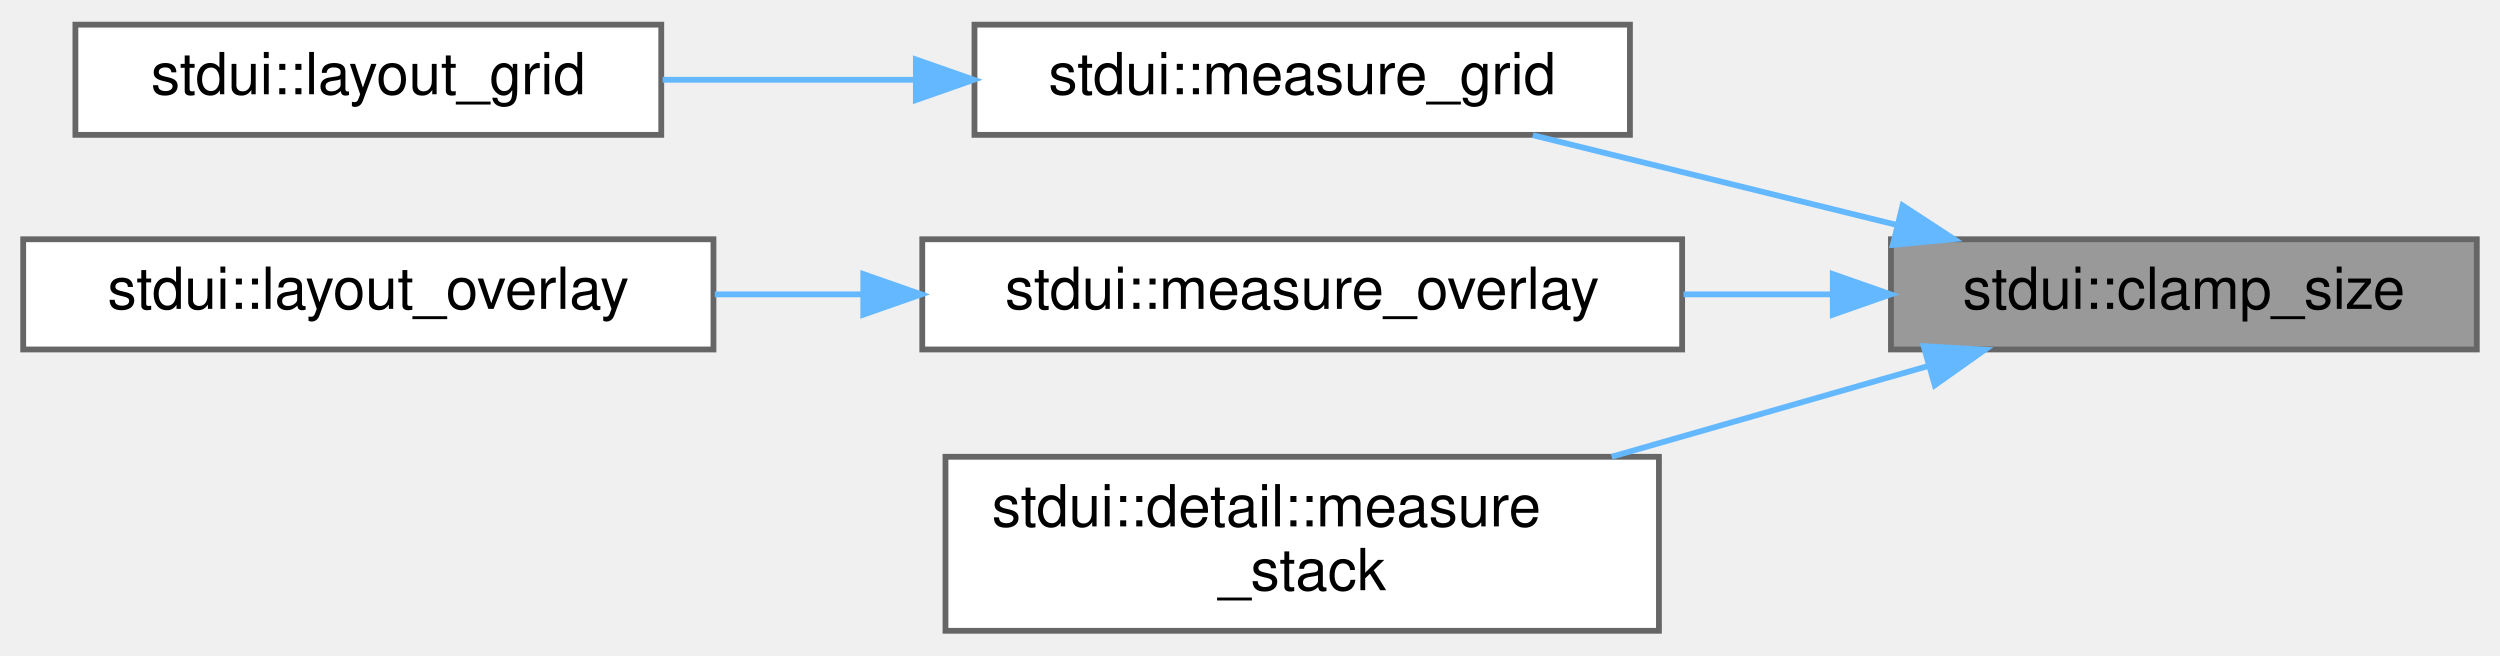
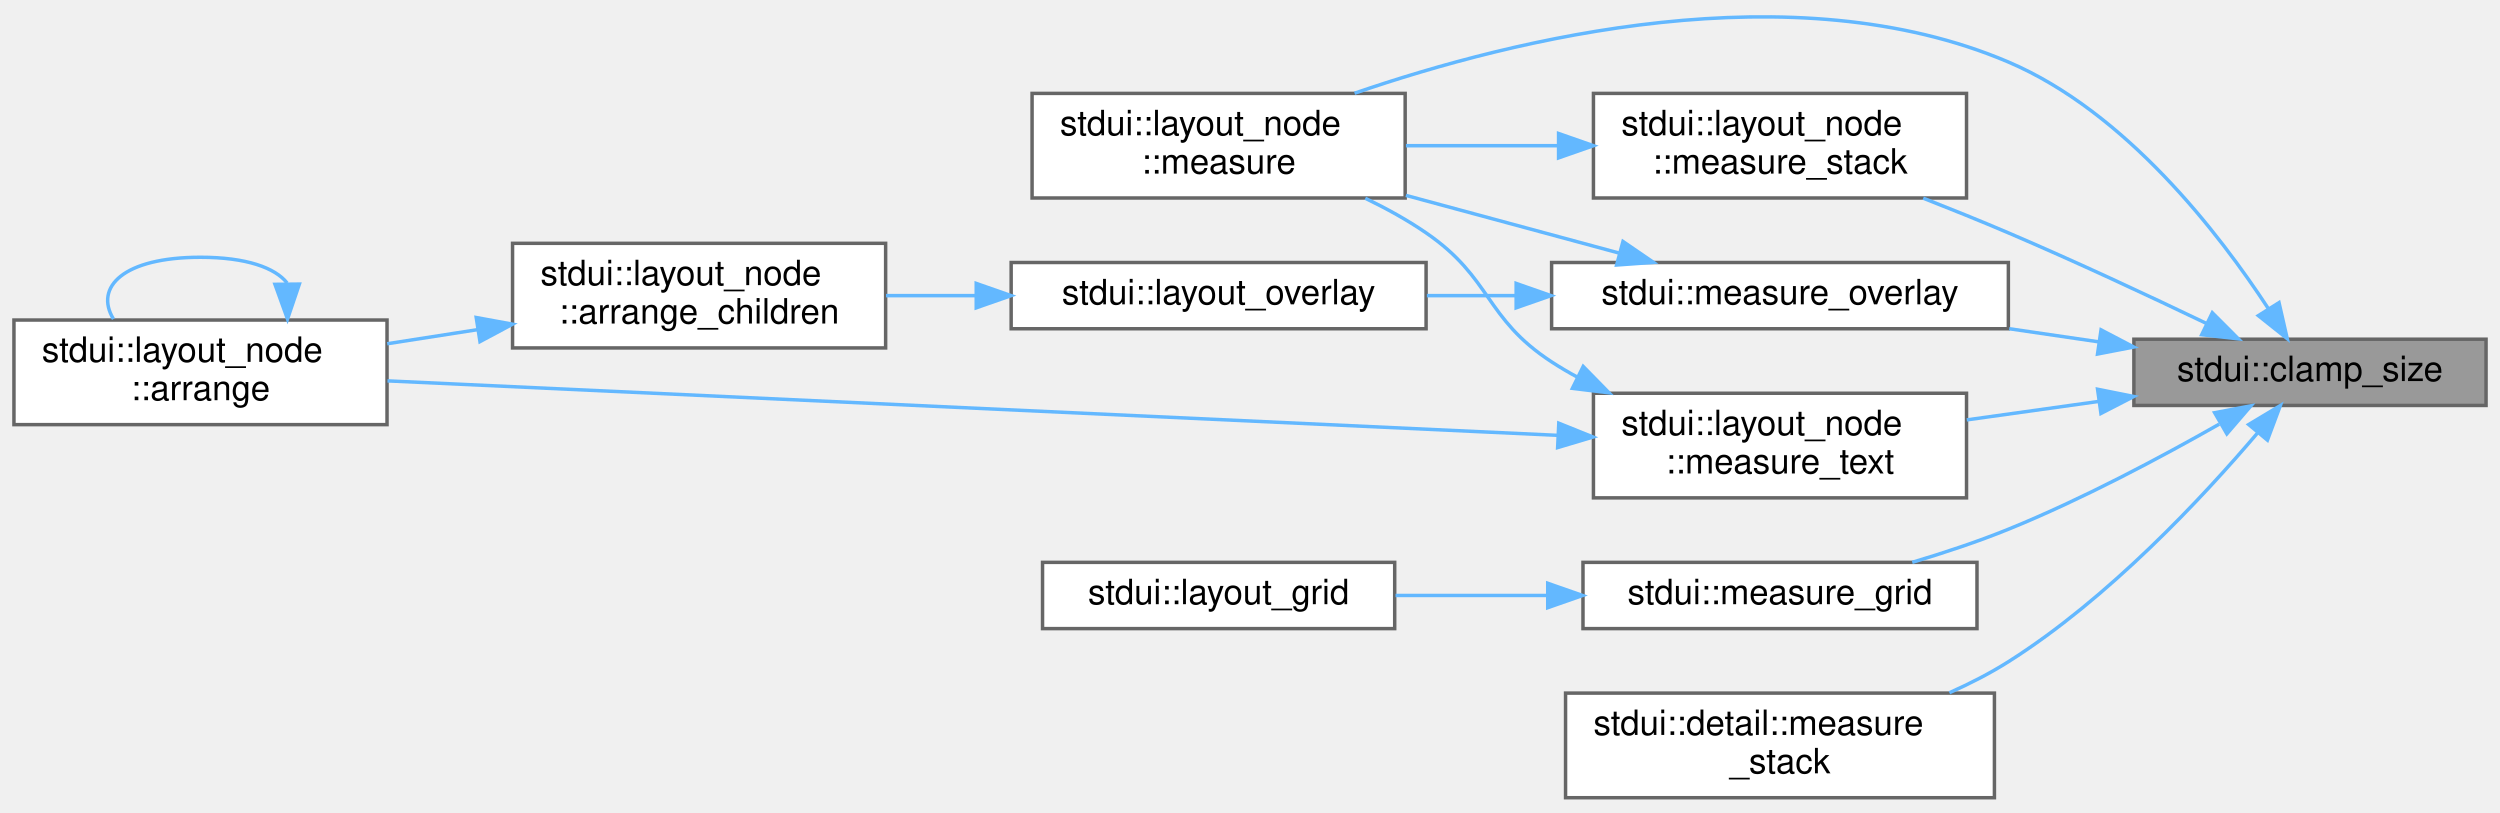
- <svg xmlns="http://www.w3.org/2000/svg" xmlns:xlink="http://www.w3.org/1999/xlink" width="431pt" height="113pt" viewBox="0.00 0.00 431.00 112.50">
-   <g id="graph0" class="graph" transform="scale(1 1) rotate(0) translate(4 108.5)">
+ <svg xmlns="http://www.w3.org/2000/svg" xmlns:xlink="http://www.w3.org/1999/xlink" width="717pt" height="233pt" viewBox="0.00 0.00 717.00 232.57">
+   <g id="graph0" class="graph" transform="scale(1 1) rotate(0) translate(4 228.57)">
    <g id="Node000001" class="node">
      <g id="a_Node000001">
        <a xlink:title="Applies proposal constraints to a size.">
-           <polygon fill="#999999" stroke="#666666" points="423,-67.5 322,-67.5 322,-48.5 423,-48.5 423,-67.5" />
-           <text text-anchor="middle" x="372.5" y="-55.5" font-family="Helvetica,sans-Serif" font-size="10.00">stdui::clamp_size</text>
+           <polygon fill="#999999" stroke="#666666" points="709,-131.5 608,-131.5 608,-112.5 709,-112.5 709,-131.5" />
+           <text text-anchor="middle" x="658.5" y="-119.5" font-family="Helvetica,sans-Serif" font-size="10.00">stdui::clamp_size</text>
        </a>
      </g>
    </g>
    <g id="Node000002" class="node">
      <g id="a_Node000002">
-         <a xlink:href="namespacestdui.html#a1e0d76dca5e776fca9b35bee9293a065" target="_top" xlink:title="Measures children into a fixed-column grid.">
-           <polygon fill="white" stroke="#666666" points="277,-104.5 164,-104.5 164,-85.5 277,-85.5 277,-104.5" />
-           <text text-anchor="middle" x="220.5" y="-92.5" font-family="Helvetica,sans-Serif" font-size="10.00">stdui::measure_grid</text>
+         <a xlink:href="structstdui_1_1layout__node.html#ab2c6e7d37f0986d2483ebaca7f19ffd5" target="_top" xlink:title=" ">
+           <polygon fill="white" stroke="#666666" points="399,-202 292,-202 292,-172 399,-172 399,-202" />
+           <text text-anchor="start" x="300" y="-190" font-family="Helvetica,sans-Serif" font-size="10.00">stdui::layout_node</text>
+           <text text-anchor="middle" x="345.5" y="-179" font-family="Helvetica,sans-Serif" font-size="10.00">::measure</text>
        </a>
      </g>
    </g>
    <g id="edge1_Node000001_Node000002" class="edge">
      <g id="a_edge1_Node000001_Node000002">
        <a xlink:title=" ">
-           <path fill="none" stroke="#63b8ff" d="M323.16,-69.93C302.81,-74.94 279.45,-80.71 260.26,-85.44" />
-           <polygon fill="#63b8ff" stroke="#63b8ff" points="324,-73.32 332.87,-67.53 322.32,-66.53 324,-73.32" />
+           <path fill="none" stroke="#63b8ff" d="M646.56,-140.27C632.45,-161.86 605.66,-196.66 572,-211 510.24,-237.31 430.72,-217.93 384.49,-202.05" />
+           <polygon fill="#63b8ff" stroke="#63b8ff" points="649.62,-141.99 651.98,-131.66 643.69,-138.26 649.62,-141.99" />
+         </a>
+       </g>
+     </g>
+     <g id="Node000003" class="node">
+       <g id="a_Node000003">
+         <a xlink:href="namespacestdui.html#a1e0d76dca5e776fca9b35bee9293a065" target="_top" xlink:title="Measures children into a fixed-column grid.">
+           <polygon fill="white" stroke="#666666" points="563,-67.5 450,-67.5 450,-48.5 563,-48.5 563,-67.5" />
+           <text text-anchor="middle" x="506.5" y="-55.5" font-family="Helvetica,sans-Serif" font-size="10.00">stdui::measure_grid</text>
+         </a>
+       </g>
+     </g>
+     <g id="edge2_Node000001_Node000003" class="edge">
+       <g id="a_edge2_Node000001_Node000003">
+         <a xlink:title=" ">
+           <path fill="none" stroke="#63b8ff" d="M632.47,-107.14C615.75,-97.64 593.05,-85.54 572,-77 563.24,-73.44 553.56,-70.24 544.43,-67.51" />
+           <polygon fill="#63b8ff" stroke="#63b8ff" points="631.16,-110.42 641.57,-112.39 634.66,-104.36 631.16,-110.42" />
+         </a>
+       </g>
+     </g>
+     <g id="Node000005" class="node">
+       <g id="a_Node000005">
+         <a xlink:href="namespacestdui.html#a71bc8818544fbd62ffe056e034562023" target="_top" xlink:title="Measures overlapping children as a single composite extent.">
+           <polygon fill="white" stroke="#666666" points="572,-153.5 441,-153.5 441,-134.5 572,-134.5 572,-153.5" />
+           <text text-anchor="middle" x="506.5" y="-141.5" font-family="Helvetica,sans-Serif" font-size="10.00">stdui::measure_overlay</text>
+         </a>
+       </g>
+     </g>
+     <g id="edge4_Node000001_Node000005" class="edge">
+       <g id="a_edge4_Node000001_Node000005">
+         <a xlink:title=" ">
+           <path fill="none" stroke="#63b8ff" d="M597.86,-130.75C589.43,-131.98 580.74,-133.26 572.23,-134.51" />
+           <polygon fill="#63b8ff" stroke="#63b8ff" points="598.58,-134.18 607.97,-129.26 597.57,-127.25 598.58,-134.18" />
+         </a>
+       </g>
+     </g>
+     <g id="Node000009" class="node">
+       <g id="a_Node000009">
+         <a xlink:href="structstdui_1_1layout__node.html#a75396a02a8c2e3ee1c78ac264295727c" target="_top" xlink:title=" ">
+           <polygon fill="white" stroke="#666666" points="560,-202 453,-202 453,-172 560,-172 560,-202" />
+           <text text-anchor="start" x="461" y="-190" font-family="Helvetica,sans-Serif" font-size="10.00">stdui::layout_node</text>
+           <text text-anchor="middle" x="506.5" y="-179" font-family="Helvetica,sans-Serif" font-size="10.00">::measure_stack</text>
+         </a>
+       </g>
+     </g>
+     <g id="edge10_Node000001_Node000009" class="edge">
+       <g id="a_edge10_Node000001_Node000009">
+         <a xlink:title=" ">
+           <path fill="none" stroke="#63b8ff" d="M628.85,-136C612.35,-143.91 591.15,-153.82 572,-162 564.16,-165.35 555.71,-168.76 547.58,-171.95" />
+           <polygon fill="#63b8ff" stroke="#63b8ff" points="630.49,-139.09 637.97,-131.6 627.45,-132.79 630.49,-139.09" />
+         </a>
+       </g>
+     </g>
+     <g id="Node000010" class="node">
+       <g id="a_Node000010">
+         <a xlink:href="namespacestdui_1_1detail.html#a34885f527b4f92f9e8e98a389e4eaa6e" target="_top" xlink:title=" ">
+           <polygon fill="white" stroke="#666666" points="568,-30 445,-30 445,0 568,0 568,-30" />
+           <text text-anchor="start" x="453" y="-18" font-family="Helvetica,sans-Serif" font-size="10.00">stdui::detail::measure</text>
+           <text text-anchor="middle" x="506.5" y="-7" font-family="Helvetica,sans-Serif" font-size="10.00">_stack</text>
+         </a>
+       </g>
+     </g>
+     <g id="edge12_Node000001_Node000010" class="edge">
+       <g id="a_edge12_Node000001_Node000010">
+         <a xlink:title=" ">
+           <path fill="none" stroke="#63b8ff" d="M643.43,-104.57C627.71,-86.09 600.69,-57.12 572,-39 566.75,-35.68 560.97,-32.72 555.09,-30.11" />
+           <polygon fill="#63b8ff" stroke="#63b8ff" points="640.92,-107.03 650.01,-112.48 646.3,-102.55 640.92,-107.03" />
+         </a>
+       </g>
+     </g>
+     <g id="Node000011" class="node">
+       <g id="a_Node000011">
+         <a xlink:href="structstdui_1_1layout__node.html#aad9fbae17bda5ad9442619abcf81cfcd" target="_top" xlink:title=" ">
+           <polygon fill="white" stroke="#666666" points="560,-116 453,-116 453,-86 560,-86 560,-116" />
+           <text text-anchor="start" x="461" y="-104" font-family="Helvetica,sans-Serif" font-size="10.00">stdui::layout_node</text>
+           <text text-anchor="middle" x="506.5" y="-93" font-family="Helvetica,sans-Serif" font-size="10.00">::measure_text</text>
+         </a>
+       </g>
+     </g>
+     <g id="edge13_Node000001_Node000011" class="edge">
+       <g id="a_edge13_Node000001_Node000011">
+         <a xlink:title=" ">
+           <path fill="none" stroke="#63b8ff" d="M598.06,-113.68C585.51,-111.92 572.35,-110.08 560.07,-108.36" />
+           <polygon fill="#63b8ff" stroke="#63b8ff" points="597.58,-117.15 607.97,-115.07 598.55,-110.21 597.58,-117.15" />
        </a>
      </g>
    </g>
    <g id="Node000004" class="node">
      <g id="a_Node000004">
-         <a xlink:href="namespacestdui.html#a71bc8818544fbd62ffe056e034562023" target="_top" xlink:title="Measures overlapping children as a single composite extent.">
-           <polygon fill="white" stroke="#666666" points="286,-67.5 155,-67.5 155,-48.5 286,-48.5 286,-67.5" />
-           <text text-anchor="middle" x="220.5" y="-55.5" font-family="Helvetica,sans-Serif" font-size="10.00">stdui::measure_overlay</text>
-         </a>
-       </g>
-     </g>
-     <g id="edge3_Node000001_Node000004" class="edge">
-       <g id="a_edge3_Node000001_Node000004">
-         <a xlink:title=" ">
-           <path fill="none" stroke="#63b8ff" d="M311.86,-58C303.43,-58 294.74,-58 286.23,-58" />
-           <polygon fill="#63b8ff" stroke="#63b8ff" points="311.97,-61.5 321.97,-58 311.97,-54.5 311.97,-61.5" />
+         <a xlink:href="namespacestdui.html#a594bf636a307c0d7a5cbe55cbefadb0f" target="_top" xlink:title="Measures and arranges children in one grid pass.">
+           <polygon fill="white" stroke="#666666" points="396,-67.5 295,-67.5 295,-48.5 396,-48.5 396,-67.5" />
+           <text text-anchor="middle" x="345.5" y="-55.5" font-family="Helvetica,sans-Serif" font-size="10.00">stdui::layout_grid</text>
+         </a>
+       </g>
+     </g>
+     <g id="edge3_Node000003_Node000004" class="edge">
+       <g id="a_edge3_Node000003_Node000004">
+         <a xlink:title=" ">
+           <path fill="none" stroke="#63b8ff" d="M439.49,-58C425.02,-58 409.94,-58 396.24,-58" />
+           <polygon fill="#63b8ff" stroke="#63b8ff" points="439.89,-61.5 449.89,-58 439.89,-54.5 439.89,-61.5" />
+         </a>
+       </g>
+     </g>
+     <g id="edge9_Node000005_Node000002" class="edge">
+       <g id="a_edge9_Node000005_Node000002">
+         <a xlink:title=" ">
+           <path fill="none" stroke="#63b8ff" d="M460.3,-156.22C441.26,-161.37 418.98,-167.4 399.21,-172.75" />
+           <polygon fill="#63b8ff" stroke="#63b8ff" points="461.47,-159.53 470.21,-153.54 459.65,-152.78 461.47,-159.53" />
        </a>
      </g>
    </g>
    <g id="Node000006" class="node">
      <g id="a_Node000006">
-         <a xlink:href="namespacestdui_1_1detail.html#a34885f527b4f92f9e8e98a389e4eaa6e" target="_top" xlink:title=" ">
-           <polygon fill="white" stroke="#666666" points="282,-30 159,-30 159,0 282,0 282,-30" />
-           <text text-anchor="start" x="167" y="-18" font-family="Helvetica,sans-Serif" font-size="10.00">stdui::detail::measure</text>
-           <text text-anchor="middle" x="220.5" y="-7" font-family="Helvetica,sans-Serif" font-size="10.00">_stack</text>
-         </a>
-       </g>
-     </g>
-     <g id="edge5_Node000001_Node000006" class="edge">
-       <g id="a_edge5_Node000001_Node000006">
-         <a xlink:title=" ">
-           <path fill="none" stroke="#63b8ff" d="M328.52,-45.68C311.48,-40.79 291.72,-35.13 273.85,-30.01" />
-           <polygon fill="#63b8ff" stroke="#63b8ff" points="327.63,-49.07 338.21,-48.46 329.56,-42.34 327.63,-49.07" />
-         </a>
-       </g>
-     </g>
-     <g id="Node000003" class="node">
-       <g id="a_Node000003">
-         <a xlink:href="namespacestdui.html#a594bf636a307c0d7a5cbe55cbefadb0f" target="_top" xlink:title="Measures and arranges children in one grid pass.">
-           <polygon fill="white" stroke="#666666" points="110,-104.5 9,-104.5 9,-85.5 110,-85.5 110,-104.5" />
-           <text text-anchor="middle" x="59.5" y="-92.5" font-family="Helvetica,sans-Serif" font-size="10.00">stdui::layout_grid</text>
-         </a>
-       </g>
-     </g>
-     <g id="edge2_Node000002_Node000003" class="edge">
-       <g id="a_edge2_Node000002_Node000003">
-         <a xlink:title=" ">
-           <path fill="none" stroke="#63b8ff" d="M153.49,-95C139.02,-95 123.94,-95 110.24,-95" />
-           <polygon fill="#63b8ff" stroke="#63b8ff" points="153.89,-98.5 163.89,-95 153.89,-91.5 153.89,-98.5" />
-         </a>
-       </g>
-     </g>
-     <g id="Node000005" class="node">
-       <g id="a_Node000005">
        <a xlink:href="namespacestdui.html#aab8df1b2a3fb52b92a385eaa8fc98031" target="_top" xlink:title="Measures and arranges children in one overlay pass.">
-           <polygon fill="white" stroke="#666666" points="119,-67.5 0,-67.5 0,-48.5 119,-48.5 119,-67.5" />
-           <text text-anchor="middle" x="59.5" y="-55.5" font-family="Helvetica,sans-Serif" font-size="10.00">stdui::layout_overlay</text>
-         </a>
-       </g>
-     </g>
-     <g id="edge4_Node000004_Node000005" class="edge">
-       <g id="a_edge4_Node000004_Node000005">
-         <a xlink:title=" ">
-           <path fill="none" stroke="#63b8ff" d="M144.81,-58C136.22,-58 127.56,-58 119.23,-58" />
-           <polygon fill="#63b8ff" stroke="#63b8ff" points="144.83,-61.5 154.83,-58 144.83,-54.5 144.83,-61.5" />
+           <polygon fill="white" stroke="#666666" points="405,-153.5 286,-153.5 286,-134.5 405,-134.5 405,-153.5" />
+           <text text-anchor="middle" x="345.5" y="-141.5" font-family="Helvetica,sans-Serif" font-size="10.00">stdui::layout_overlay</text>
+         </a>
+       </g>
+     </g>
+     <g id="edge5_Node000005_Node000006" class="edge">
+       <g id="a_edge5_Node000005_Node000006">
+         <a xlink:title=" ">
+           <path fill="none" stroke="#63b8ff" d="M430.81,-144C422.22,-144 413.56,-144 405.23,-144" />
+           <polygon fill="#63b8ff" stroke="#63b8ff" points="430.83,-147.5 440.83,-144 430.83,-140.5 430.83,-147.5" />
+         </a>
+       </g>
+     </g>
+     <g id="Node000007" class="node">
+       <g id="a_Node000007">
+         <a xlink:href="structstdui_1_1layout__node.html#ac66405d4bbb134252e2de00800e3ed69" target="_top" xlink:title=" ">
+           <polygon fill="white" stroke="#666666" points="250,-159 143,-159 143,-129 250,-129 250,-159" />
+           <text text-anchor="start" x="151" y="-147" font-family="Helvetica,sans-Serif" font-size="10.00">stdui::layout_node</text>
+           <text text-anchor="middle" x="196.5" y="-136" font-family="Helvetica,sans-Serif" font-size="10.00">::arrange_children</text>
+         </a>
+       </g>
+     </g>
+     <g id="edge6_Node000006_Node000007" class="edge">
+       <g id="a_edge6_Node000006_Node000007">
+         <a xlink:title=" ">
+           <path fill="none" stroke="#63b8ff" d="M275.88,-144C267.22,-144 258.47,-144 250.11,-144" />
+           <polygon fill="#63b8ff" stroke="#63b8ff" points="275.98,-147.5 285.98,-144 275.98,-140.5 275.98,-147.5" />
+         </a>
+       </g>
+     </g>
+     <g id="Node000008" class="node">
+       <g id="a_Node000008">
+         <a xlink:href="structstdui_1_1layout__node.html#a376b8ecf764209ca245dfbd6ac24bcc2" target="_top" xlink:title=" ">
+           <polygon fill="white" stroke="#666666" points="107,-137 0,-137 0,-107 107,-107 107,-137" />
+           <text text-anchor="start" x="8" y="-125" font-family="Helvetica,sans-Serif" font-size="10.00">stdui::layout_node</text>
+           <text text-anchor="middle" x="53.5" y="-114" font-family="Helvetica,sans-Serif" font-size="10.00">::arrange</text>
+         </a>
+       </g>
+     </g>
+     <g id="edge7_Node000007_Node000008" class="edge">
+       <g id="a_edge7_Node000007_Node000008">
+         <a xlink:title=" ">
+           <path fill="none" stroke="#63b8ff" d="M132.95,-134.24C124.3,-132.89 115.49,-131.52 107.05,-130.2" />
+           <polygon fill="#63b8ff" stroke="#63b8ff" points="132.58,-137.72 143,-135.81 133.66,-130.81 132.58,-137.72" />
+         </a>
+       </g>
+     </g>
+     <g id="edge8_Node000008_Node000008" class="edge">
+       <g id="a_edge8_Node000008_Node000008">
+         <a xlink:title=" ">
+           <path fill="none" stroke="#63b8ff" d="M78.36,-147.6C74.96,-151.97 66.67,-155 53.5,-155 31.31,-155 22.99,-146.41 28.54,-137.28" />
+           <polygon fill="#63b8ff" stroke="#63b8ff" points="81.86,-147.31 78.46,-137.28 74.86,-147.24 81.86,-147.31" />
+         </a>
+       </g>
+     </g>
+     <g id="edge11_Node000009_Node000002" class="edge">
+       <g id="a_edge11_Node000009_Node000002">
+         <a xlink:title=" ">
+           <path fill="none" stroke="#63b8ff" d="M442.68,-187C428.29,-187 413.14,-187 399.22,-187" />
+           <polygon fill="#63b8ff" stroke="#63b8ff" points="443,-190.5 453,-187 443,-183.5 443,-190.5" />
+         </a>
+       </g>
+     </g>
+     <g id="edge15_Node000011_Node000002" class="edge">
+       <g id="a_edge15_Node000011_Node000002">
+         <a xlink:title=" ">
+           <path fill="none" stroke="#63b8ff" d="M448.48,-120.57C445.9,-121.96 443.39,-123.44 441,-125 421.78,-137.53 423.92,-149.02 405,-162 399.63,-165.69 393.62,-169 387.57,-171.92" />
+           <polygon fill="#63b8ff" stroke="#63b8ff" points="450.06,-123.69 457.48,-116.12 446.96,-117.41 450.06,-123.69" />
+         </a>
+       </g>
+     </g>
+     <g id="edge14_Node000011_Node000008" class="edge">
+       <g id="a_edge14_Node000011_Node000008">
+         <a xlink:title=" ">
+           <path fill="none" stroke="#63b8ff" d="M442.88,-103.92C353.43,-108.08 190.71,-115.66 107.13,-119.55" />
+           <polygon fill="#63b8ff" stroke="#63b8ff" points="443.06,-107.41 452.88,-103.45 442.73,-100.42 443.06,-107.41" />
        </a>
      </g>
    </g>
  </g>
</svg>
